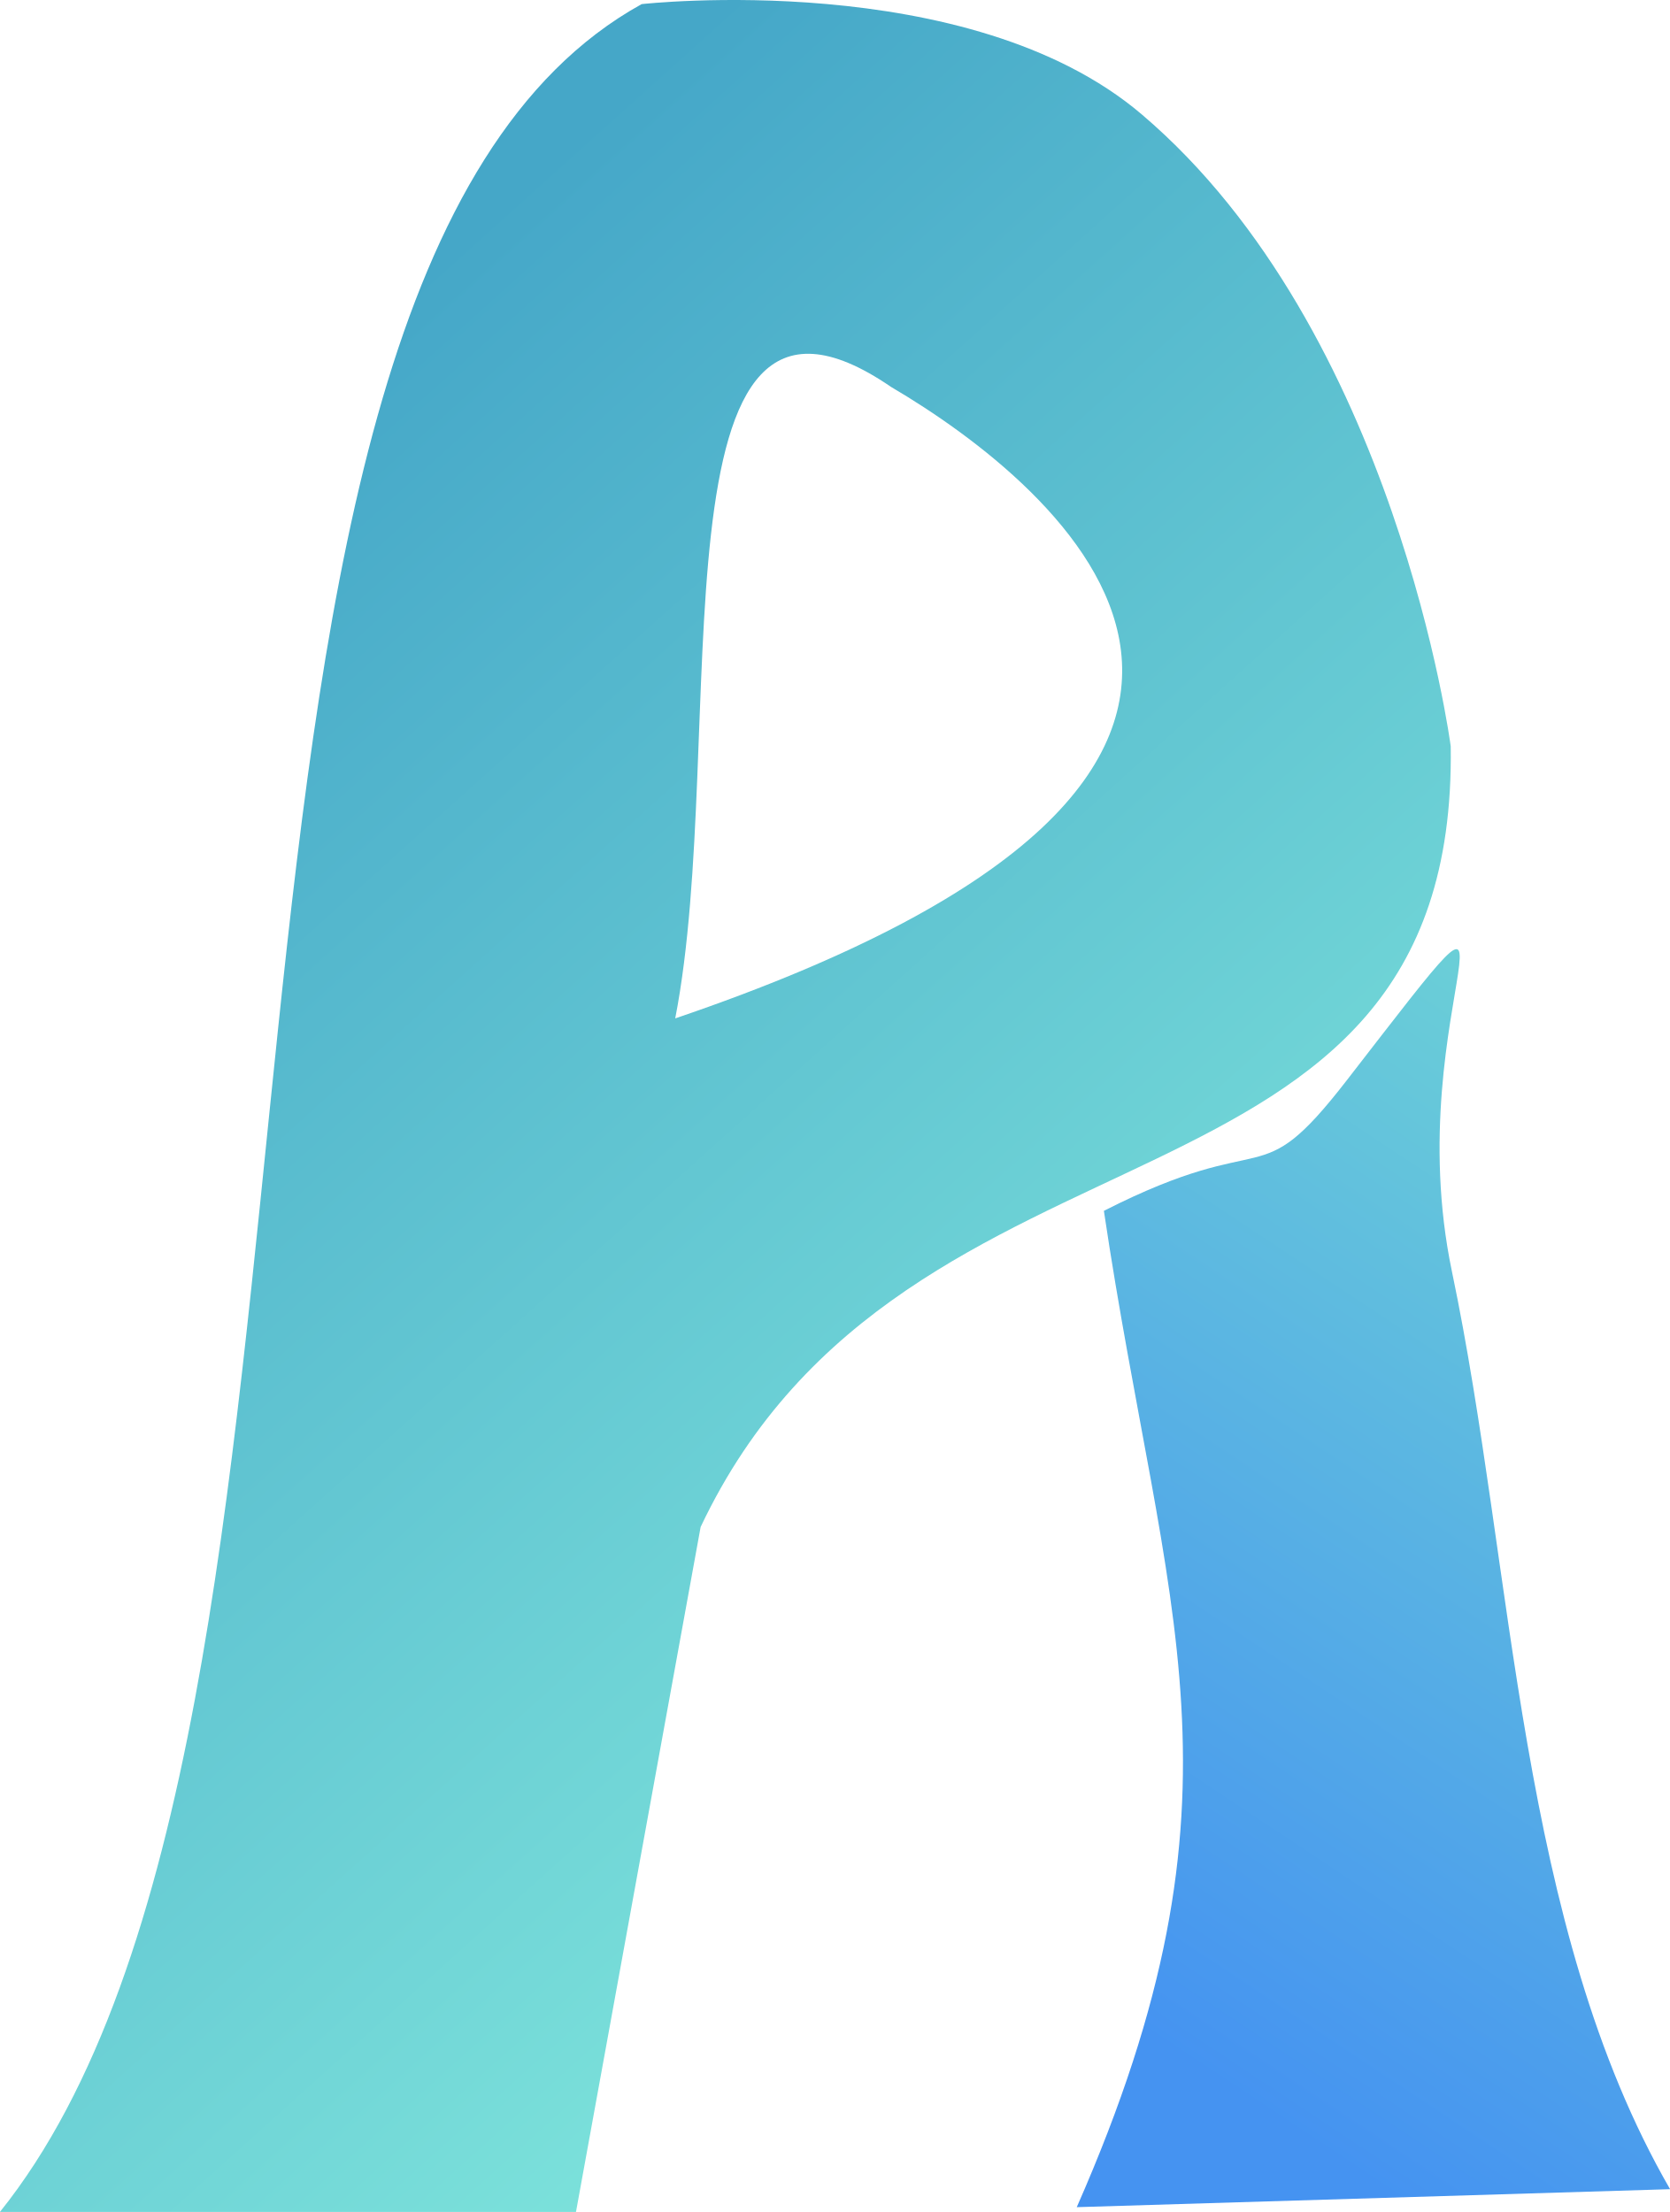
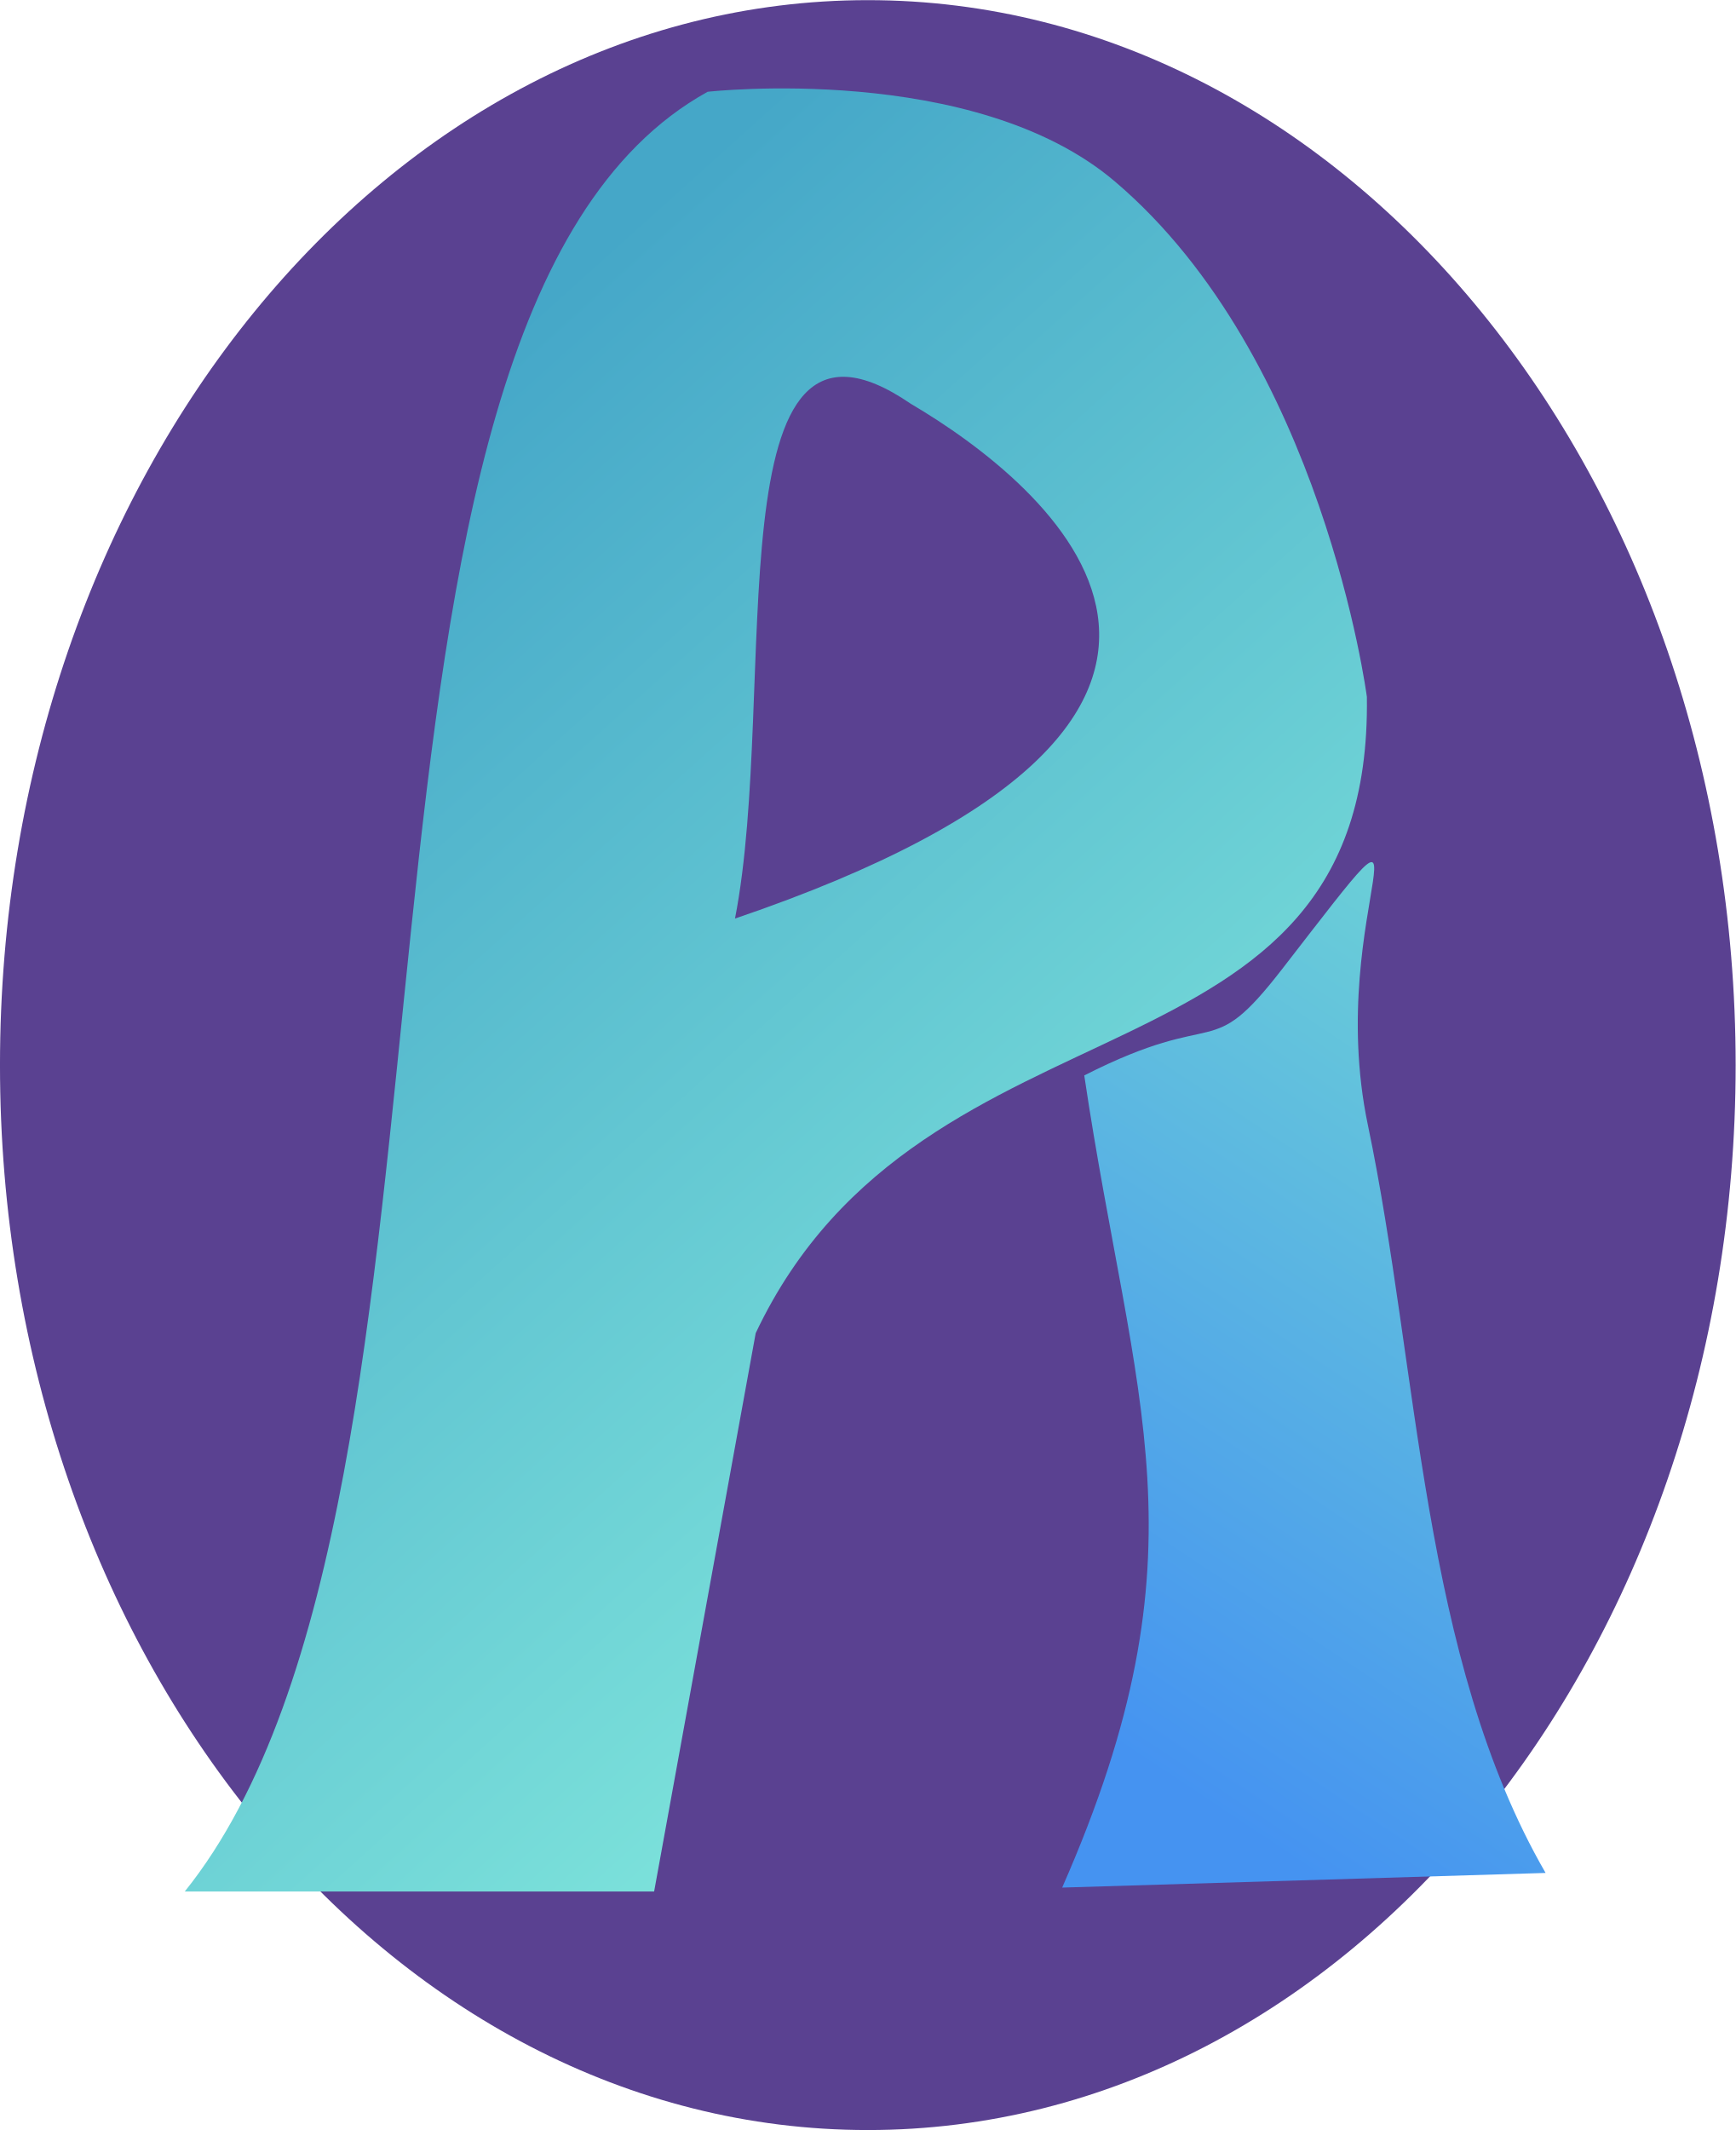
- <svg xmlns="http://www.w3.org/2000/svg" xmlns:xlink="http://www.w3.org/1999/xlink" width="16.933mm" height="22.434mm" viewBox="0 0 16.933 22.434" version="1.1" id="svg5">
+ <svg xmlns="http://www.w3.org/2000/svg" xmlns:xlink="http://www.w3.org/1999/xlink" width="21.601mm" height="26.501mm" viewBox="0 0 21.601 26.501" version="1.1" id="svg5">
  <defs id="defs2">
    <linearGradient id="linearGradient1369">
      <stop style="stop-color:#6cd1d6;stop-opacity:1;" offset="0" id="stop1365" />
      <stop style="stop-color:#4593f1;stop-opacity:1;" offset="1" id="stop1367" />
    </linearGradient>
    <linearGradient id="linearGradient1361">
      <stop style="stop-color:#45a7c8;stop-opacity:1;" offset="0" id="stop1357" />
      <stop style="stop-color:#80e6dc;stop-opacity:1;" offset="1" id="stop1359" />
    </linearGradient>
    <linearGradient xlink:href="#linearGradient1361" id="linearGradient1363" x1="7.582" y1="15.193" x2="12.291" y2="20.425" gradientUnits="userSpaceOnUse" />
    <linearGradient xlink:href="#linearGradient1369" id="linearGradient1371" x1="14.371" y1="17.084" x2="11.79" y2="20.974" gradientUnits="userSpaceOnUse" />
  </defs>
-   <g id="layer1" transform="translate(-7.334341,-12.69082)">
+   <g id="layer1" transform="translate(-5.034226,-11.59076)">
    <g id="g3796" transform="matrix(2.430719,0,0,2.430719,-10.49338,-18.157)">
+       <ellipse style="opacity:1;fill:#3a1c7c;fill-opacity:0.834;stroke-width:10.885;stroke-linecap:round;stroke-linejoin:round" id="path6770" cx="10.831" cy="17.69" rx="4.443" ry="5.451" />
      <g aria-label="A" id="text186" style="font-size:10.583px;line-height:1.25;stroke-width:0.265">
        <path d="m 10.151,16.94 c 3.059,-1.041 1.592,-2.228 0.9,-2.635 -1.03,-0.706 -0.672,1.467 -0.9,2.635 z M 7.334,21.92 c 1.642,-2.046 0.559,-8.041 2.677,-9.212 0,0 1.365,-0.154 2.086,0.46 1.063,0.904 1.289,2.637 1.289,2.637 0.03,2.073 -2.266,1.432 -3.129,3.257 L 9.737,21.92 Z" style="font-family:'Swis721 Blk BT';-inkscape-font-specification:'Swis721 Blk BT';fill:url(#linearGradient1363);fill-opacity:1" id="path396" />
      </g>
      <path id="rect547" style="fill:url(#linearGradient1371);fill-opacity:1;stroke-width:26.458;stroke-linecap:round;stroke-linejoin:round" d="m 11.939,17.743 c 0.704,-0.358 0.632,-0.053 1.012,-0.543 0.887,-1.145 0.208,-0.312 0.44,0.796 0.262,1.251 0.274,2.728 0.91,3.829 l -2.475,0.075 c 0.761,-1.73 0.364,-2.47 0.113,-4.158 z" />
    </g>
  </g>
</svg>
